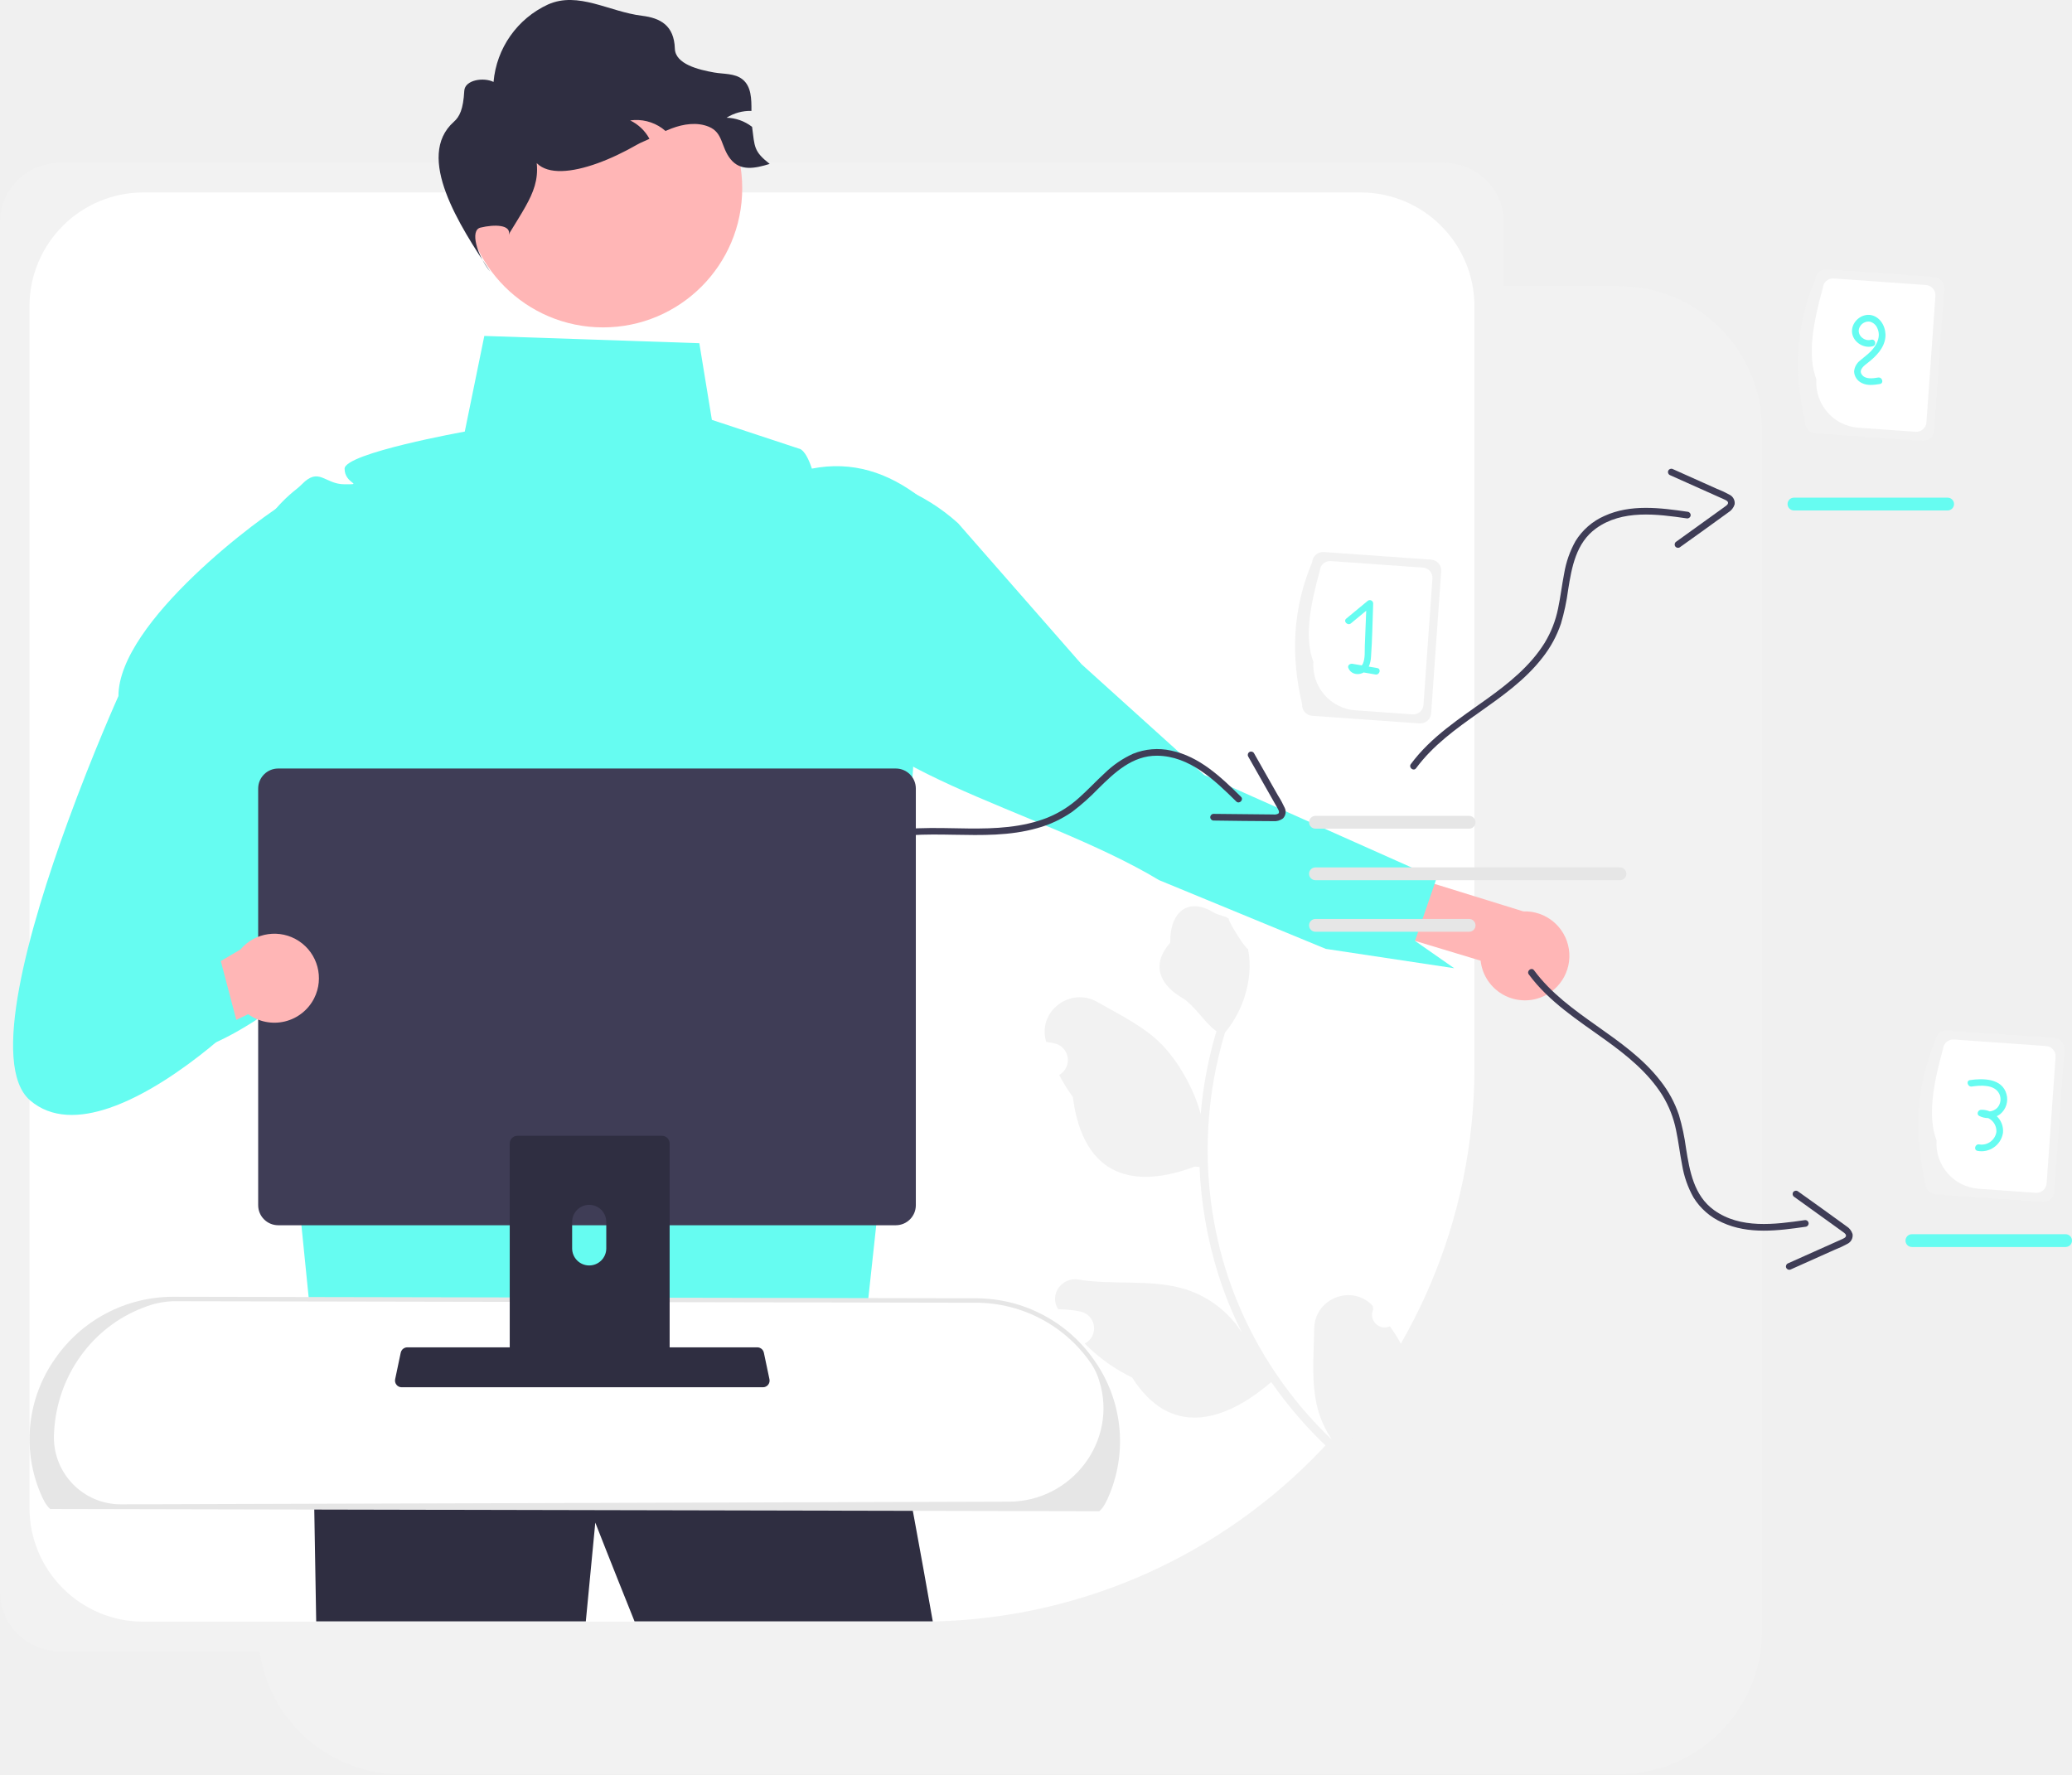
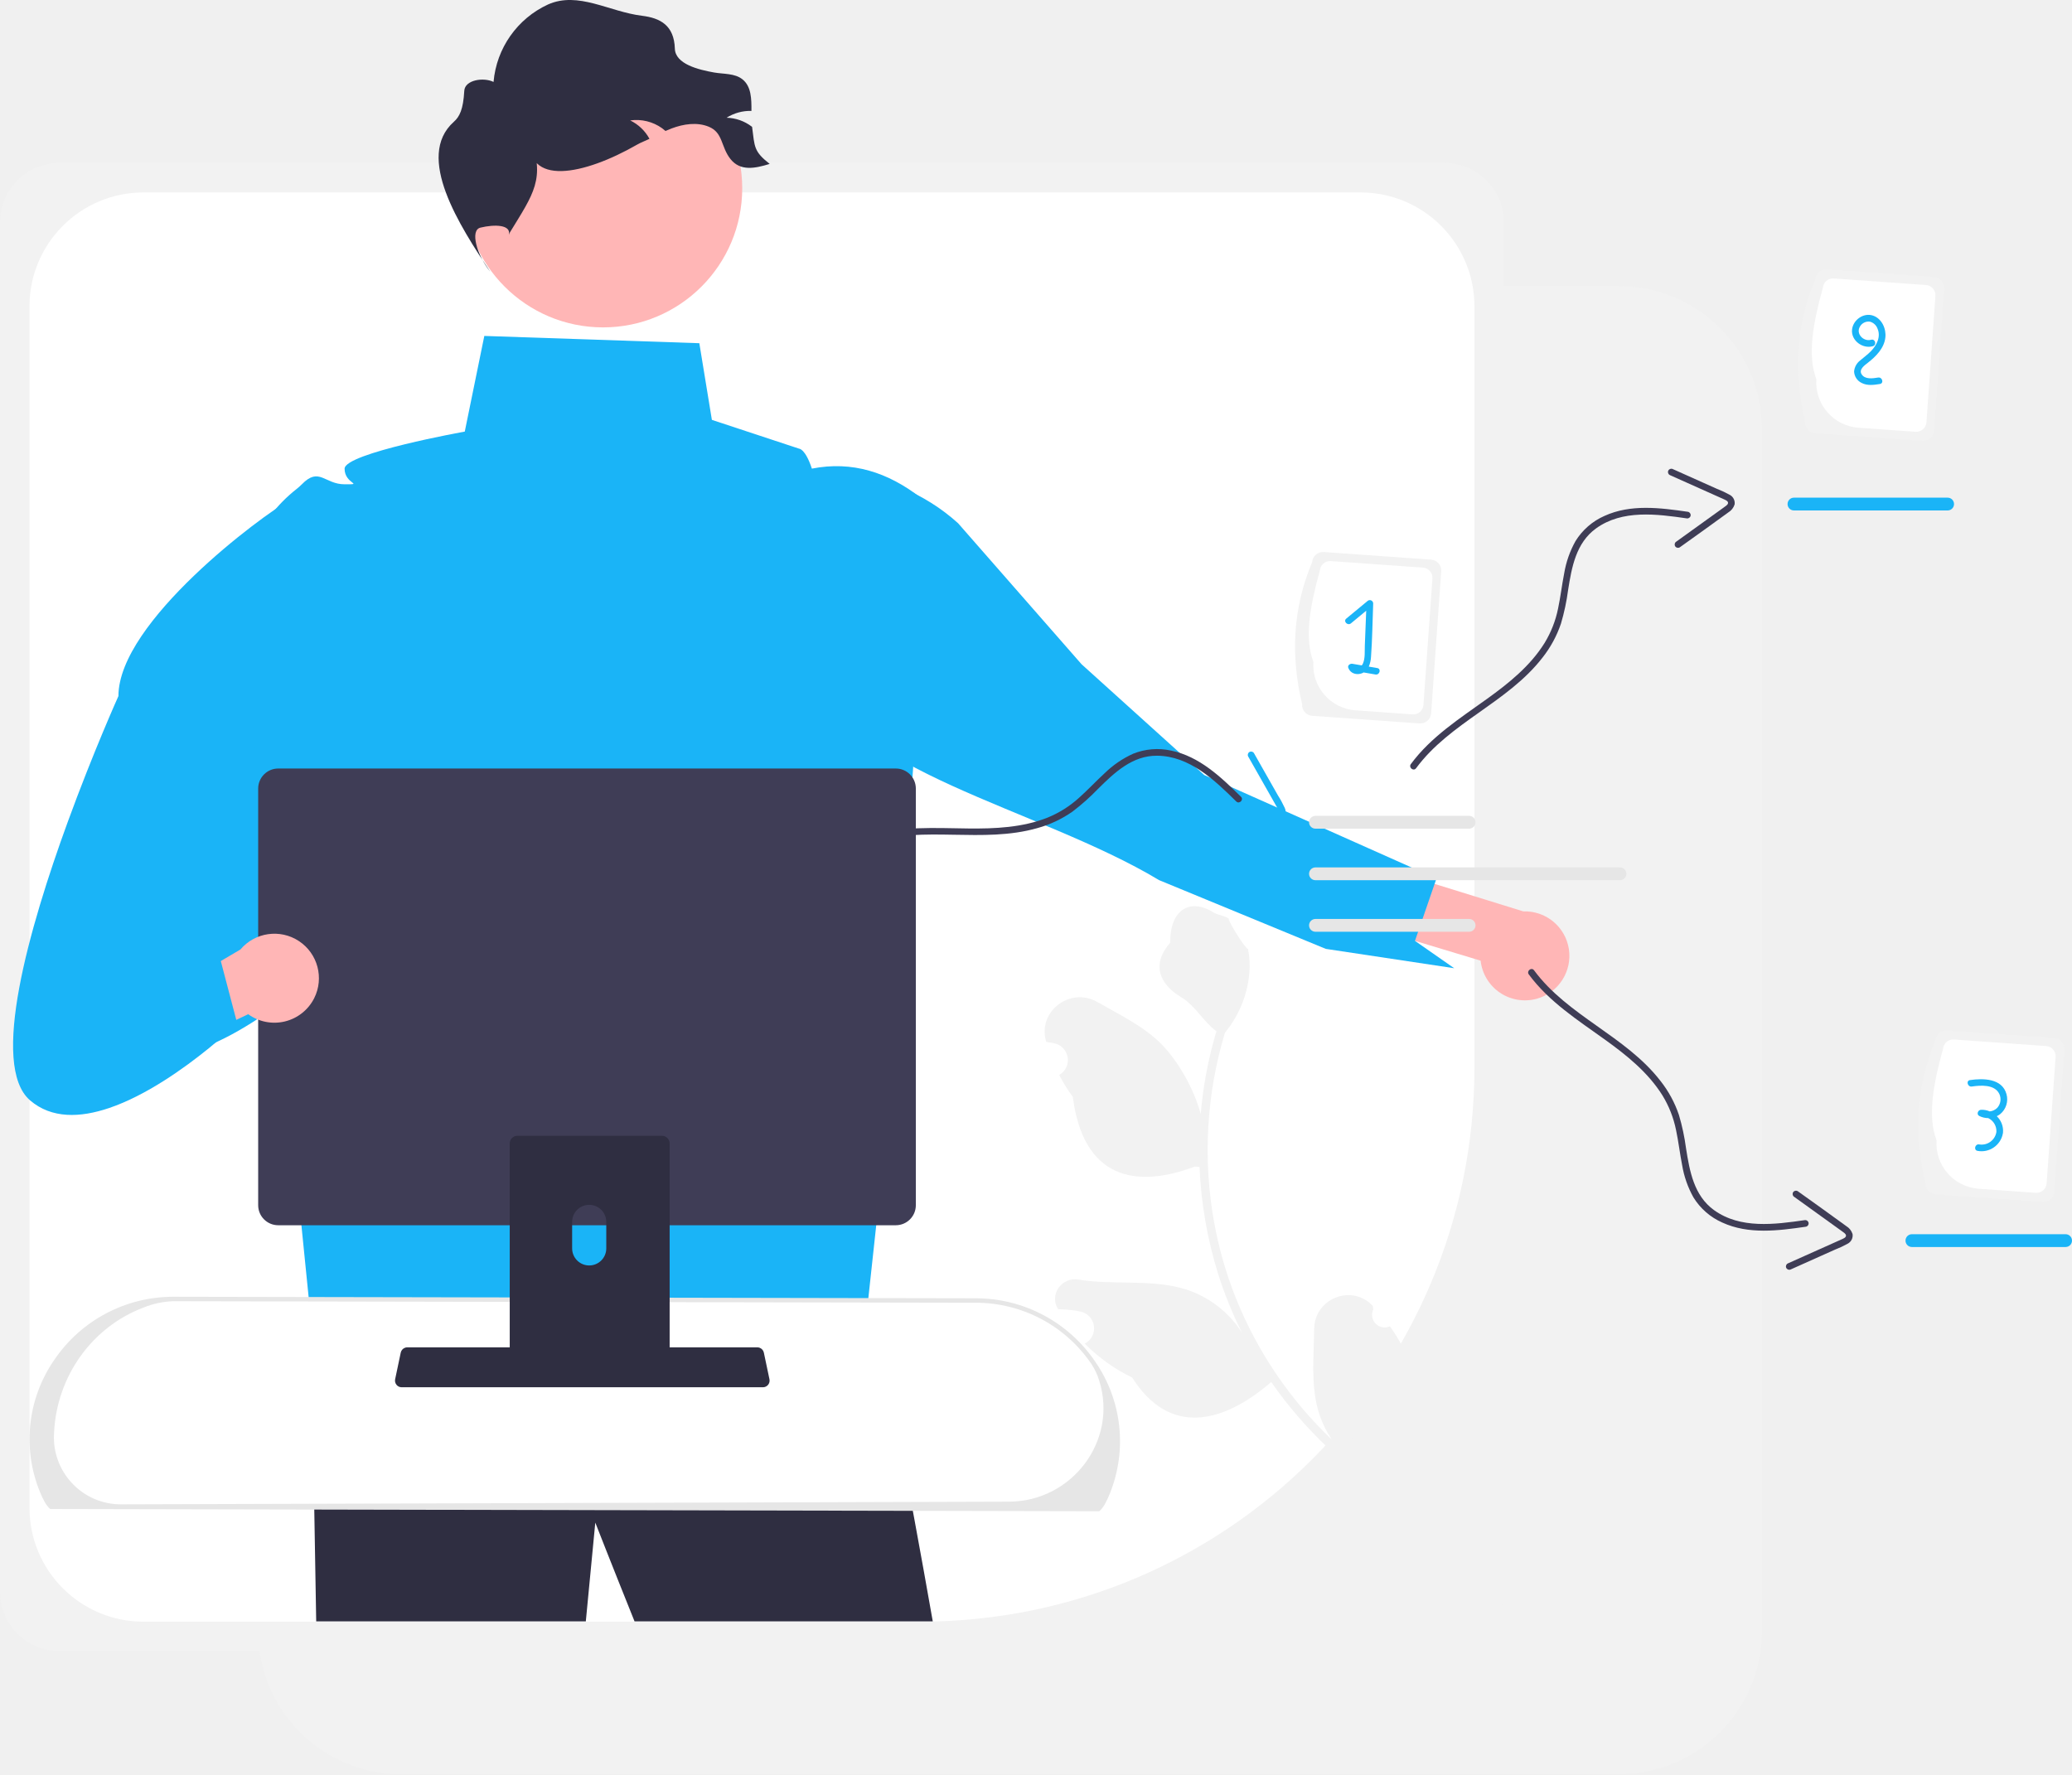
- <svg xmlns="http://www.w3.org/2000/svg" data-name="Layer 1" width="930.986" height="797.335" viewBox="0 0 930.986 797.335">
-   <path d="M861.776,179.892h-63.256v539.294A64.432,64.432,0,0,1,734.088,783.619H250.469v.617a64.432,64.432,0,0,0,64.432,64.432h546.875a64.432,64.432,0,0,0,64.432-64.432V244.325A64.432,64.432,0,0,0,861.776,179.892Z" transform="translate(-134.5071 -51.33254)" fill="#f2f2f2" />
-   <rect y="73.237" width="675.74" height="668.775" rx="26.744" fill="#f2f2f2" />
-   <path d="M198.94,137.82A51.182,51.182,0,0,0,147.758,189.002V728.913a51.182,51.182,0,0,0,51.182,51.182H547.969c137.534,0,249.027-111.493,249.027-249.027V189.002a51.182,51.182,0,0,0-51.182-51.182Z" transform="translate(-134.5071 -51.33254)" fill="#fff" />
-   <path d="M825.034,500.156a20.028,20.028,0,0,1-25.256-17.105L704.214,454.191l1.484-28.396L818.951,460.903a20,20,0,0,1,6.083,39.253Z" transform="translate(-134.5071 -51.33254)" fill="#ffb6b6" />
-   <path d="M503.287,353.679c-9.676-8.075,4.493-48.099.672-59.7q-.343-1.053-.652-2.113a6.776,6.776,0,0,1,.274-4.532l35.918-16.895a87.253,87.253,0,0,1,25.485,16.022l55.487,63.374,55.124,49.786,24.188,10.783,80.151,35.749-.831,2.396-.007.007-8.81,25.587-0.0.014,17.624,12.286-57.699-8.692-38.16-15.741L655.307,446.857C601.055,414.207,511.795,397.284,503.287,353.679Z" transform="translate(-134.5071 -51.33254)" fill="#66fcf1" />
-   <path d="M759.017,647.369a5.675,5.675,0,0,1-7.476-7.6c-.079-.581-.135-.998-.214-1.58q-.14-.144-.281-.287c-9.484-9.62-25.887-2.953-26.054,10.554-.148,11.989-1.456,24.462,1.562,35.866A45.082,45.082,0,0,0,733.056,698.42a180.744,180.744,0,0,1-43.188-63.565,174.451,174.451,0,0,1-6.235-18.468q-2.124-7.709-3.561-15.572a182.839,182.839,0,0,1,4.829-85.419,48.659,48.659,0,0,0,10.974-27.017,37.117,37.117,0,0,0-.64-10.671c-.866.486-8.982-12.426-8.634-13.557-2.049-1.423-4.716-1.47-6.864-2.8-10.684-6.611-19.564-1.15-19.432,13.599-8.485,9.63-5.02,18.574,4.938,24.521,6.335,3.783,9.859,10.925,15.84,15.297-.183.63-.386,1.251-.569,1.881a184.019,184.019,0,0,0-6.509,35.39c-3.017-11.63-10.45-24.12-17.457-31.283-7.981-8.163-18.89-13.359-28.98-19.137-12.119-6.941-26.838,4.107-23.091,17.56q.054.195.11.39,1.83.244,3.638.616a7.697,7.697,0,0,1,2.33,14.157l-.137.081a76.587,76.587,0,0,0,6.134,9.878c4.725,36.672,28.125,41.34,54.83,31.269.705.065,1.395.137,2.094.188a187.83,187.83,0,0,0,8.315,47.927,178.15,178.15,0,0,0,10.82,26.652l-.171-.297a47.075,47.075,0,0,0-25.029-19.253c-15.258-4.829-32.868-1.802-48.29-4.419-7.424-1.26-13.173,6.517-9.363,13.011q.091.156.183.311a51.712,51.712,0,0,1,6.421.437q1.83.244,3.638.616A7.697,7.697,0,0,1,622.331,654.901l-.137.081c-.099.057-.183.108-.282.165a76.654,76.654,0,0,0,21.301,15.249c16.998,26.854,41.176,20.359,62.473,2.019l.015-.006A187.772,187.772,0,0,0,731.109,701.897l41.827-16.763c-.036-.525-.094-1.059-.145-1.578a51.201,51.201,0,0,1-11.85,3.949c1.577-5.052,3.142-10.133,4.72-15.185a2.804,2.804,0,0,0,.105-.303c.793-2.58,1.607-5.151,2.4-7.73l-0-.003a74.995,74.995,0,0,0-9.146-16.916Z" transform="translate(-134.5071 -51.33254)" fill="#f2f2f2" />
-   <path d="M529.118,684.179l-.48-.6C527.258,674.699,529.118,684.179,529.118,684.179Z" transform="translate(-134.5071 -51.33254)" fill="#2f2e41" />
-   <path d="M553.618,779.969H419.62c-10.411-25.88-17.637-44.39-17.637-44.39s-1.755,18.13-4.259,44.39H276.581c-1.134-71.36-2.721-144.63-3.244-167.9l232.525,5.18,23.128,29.33c.079.49.158,1.03.256,1.64C530.184,654.179,542.773,718.149,553.618,779.969Z" transform="translate(-134.5071 -51.33254)" fill="#2f2e41" />
-   <path d="M551.587,278.075l-.022-.042a6.776,6.776,0,0,0-3.367-3.045c-14.712-11.415-30.821-16.619-48.899-13.06-2.96-8.96-5.72-8.96-5.72-8.96l-39.21-12.95-5.64-34.45-96.61-3.27-8.78,42.99s-54,9.68-54,16.68,9,7,0,7-11.41-8-19.2,0a25.425,25.425,0,0,1-2.11,1.9c-.09.08-.19.15-.28.23a66.713,66.713,0,0,0-25.15,58.95l16.61,165.23,17.73,176.31,242.64,10.1,16.25-150.03,16.529-249.623A6.834,6.834,0,0,0,551.587,278.075Z" transform="translate(-134.5071 -51.33254)" fill="#66fcf1" />
-   <path d="M153.275,721.164c1.385,3.485,2.783,6.039,4.194,7.302l470.58,1c1.41-1.263,2.808-3.816,4.194-7.302,16.459-41.407-14.59-86.307-59.148-86.392L212.448,635.088C167.95,635.003,136.839,679.814,153.275,721.164Z" transform="translate(-134.5071 -51.33254)" fill="#fff" />
-   <path d="M628.431,730.466l-.383-.001-470.961-1.001-.284-.254c-1.467-1.313-2.924-3.824-4.456-7.677h0a62.609,62.609,0,0,1,6.596-59.154,64.504,64.504,0,0,1,53.383-28.291h.124l360.648.685a64.75,64.75,0,0,1,53.523,28.494,62.848,62.848,0,0,1,6.552,59.267c-1.532,3.853-2.99,6.363-4.456,7.677Zm-439.521-3.094,399.013-1.209c28.165-.085,48.883-27.273,40.537-54.173a28.739,28.739,0,0,0-3.496-7.601A62.753,62.753,0,0,0,573.093,636.773l-360.648-.685h-.12a38.664,38.664,0,0,0-13.337,2.851c-23.296,8.815-38.873,30.974-40.169,55.847q-.025.475-.049.951a30.086,30.086,0,0,0,28.497,31.595q.821.042,1.642.04Z" transform="translate(-134.5071 -51.33254)" fill="#e6e6e6" />
-   <path d="M719.568,367.792c-5.154-21.646-4.294-42.966,4.531-63.854a4.892,4.892,0,0,1,5.221-4.529l48.224,3.422a4.892,4.892,0,0,1,4.529,5.221l-4.531,63.854a4.892,4.892,0,0,1-5.221,4.529l-48.224-3.422A4.892,4.892,0,0,1,719.568,367.792Z" transform="translate(-134.5071 -51.33254)" fill="#f2f2f2" />
-   <path d="M724.636,348.768c-4.125-10.667-1.487-25.337,2.913-41.051a4.582,4.582,0,0,1,4.889-4.241l41.444,2.941a4.582,4.582,0,0,1,4.242,4.889L774.092,368.127a4.582,4.582,0,0,1-4.889,4.241l-25.674-1.822A20.41,20.41,0,0,1,724.636,348.768Z" transform="translate(-134.5071 -51.33254)" fill="#fff" />
-   <path d="M753.329,351.552q-1.899-.326-3.798-.653a12.753,12.753,0,0,0,.994-4.338c.599-7.992.66-16.06.979-24.068a1.519,1.519,0,0,0-2.561-1.061q-4.769,3.95-9.538,7.9c-1.488,1.233.644,3.345,2.121,2.121q3.423-2.835,6.846-5.67-.314,7.871-.628,15.741c-.1,2.518.206,5.576-.825,7.944a3.827,3.827,0,0,1-.547.887q-2.102-.361-4.205-.722c-1.008-.173-2.289.668-1.845,1.845.965,2.559,3.809,3.368,6.247,2.381a5.076,5.076,0,0,0,.622-.333l5.339.917C754.42,354.769,755.231,351.879,753.329,351.552Z" transform="translate(-134.5071 -51.33254)" fill="#66fcf1" />
-   <path d="M999.568,582.792c-5.154-21.646-4.294-42.966,4.531-63.854a4.892,4.892,0,0,1,5.221-4.529l48.224,3.422a4.892,4.892,0,0,1,4.529,5.221l-4.531,63.854a4.892,4.892,0,0,1-5.221,4.529l-48.224-3.422A4.892,4.892,0,0,1,999.568,582.792Z" transform="translate(-134.5071 -51.33254)" fill="#f2f2f2" />
-   <path d="M1004.636,563.768c-4.125-10.667-1.487-25.337,2.913-41.051a4.582,4.582,0,0,1,4.889-4.241l41.444,2.941a4.582,4.582,0,0,1,4.242,4.889L1054.092,583.127a4.582,4.582,0,0,1-4.889,4.241l-25.674-1.822A20.41,20.41,0,0,1,1004.636,563.768Z" transform="translate(-134.5071 -51.33254)" fill="#fff" />
-   <path d="M1031.691,552.935a8.447,8.447,0,0,0,1.555-.943,8.607,8.607,0,0,0,2.815-8.952c-1.945-7.144-10.49-7.188-16.39-6.328-1.903.277-1.094,3.168.798,2.893,3.976-.579,10.218-1.048,12.354,3.295a5.706,5.706,0,0,1-.913,6.285,5.554,5.554,0,0,1-3.376,1.605,8.923,8.923,0,0,0-3.928-.733c-1.39.066-2.165,2.087-.757,2.795a9.012,9.012,0,0,0,4.01.945,6.5,6.5,0,0,1,3.667,6.198,6.723,6.723,0,0,1-7.655,5.639l-.037-.006c-1.885-.379-2.692,2.512-.798,2.893a9.75,9.75,0,0,0,11.387-7.776q.039-.206.069-.414A9.111,9.111,0,0,0,1031.691,552.935Z" transform="translate(-134.5071 -51.33254)" fill="#66fcf1" />
-   <path d="M945.568,240.792c-5.154-21.646-4.294-42.966,4.531-63.854a4.892,4.892,0,0,1,5.221-4.529l48.224,3.422a4.892,4.892,0,0,1,4.529,5.221l-4.531,63.854a4.892,4.892,0,0,1-5.221,4.529L950.097,246.013A4.892,4.892,0,0,1,945.568,240.792Z" transform="translate(-134.5071 -51.33254)" fill="#f2f2f2" />
-   <path d="M950.636,221.768c-4.125-10.667-1.487-25.337,2.913-41.051A4.582,4.582,0,0,1,958.438,176.476l41.444,2.941a4.582,4.582,0,0,1,4.242,4.889l-4.032,56.821a4.582,4.582,0,0,1-4.889,4.241l-25.674-1.822A20.41,20.41,0,0,1,950.636,221.768Z" transform="translate(-134.5071 -51.33254)" fill="#fff" />
-   <path d="M976.122,193.174c-4.248-1.474-8.973,1.885-9.455,6.242-.546,4.937,4.764,8.835,9.362,7.493,1.85-.54,1.063-3.436-.797-2.893-3.37.984-6.965-2.655-5.028-5.909a4.431,4.431,0,0,1,4.527-2.215,5.018,5.018,0,0,1,3.344,3.035c1.653,3.726-.312,7.51-2.916,10.218-1.485,1.545-3.228,2.745-4.829,4.153a6.983,6.983,0,0,0-2.746,4.954,5.997,5.997,0,0,0,3.412,5.182c2.558,1.315,5.467.897,8.188.459,1.901-.306,1.094-3.197-.798-2.893-2.38.383-5.943.963-7.451-1.518-1.291-2.125,1.369-3.991,2.819-5.121,3.643-2.841,7.328-6.51,7.875-11.34C982.077,199.064,980.066,194.543,976.122,193.174Z" transform="translate(-134.5071 -51.33254)" fill="#66fcf1" />
-   <path d="M244.303,485.463l23.76,10.7c-11.17,9.06-28.18,21.25-44.84,26.89l-26.47-18.05c-9.86-38.02-3.82-77.2,8.03-110.33a249.437,249.437,0,0,1,25.94-52.36,66.724,66.724,0,0,1,25.15-58.95c.1-.08.19-.15.28-.23a87.297,87.297,0,0,1,29.92,60.63l.53,8.76,1.06,17.26,2.69,44.08-31.9,49.6Z" transform="translate(-134.5071 -51.33254)" fill="#66fcf1" />
-   <path d="M312.659,673.646a2.948,2.948,0,0,0,2.32,1.11h162.34a2.987,2.987,0,0,0,2.92-3.6l-2.52-11.97a2.993,2.993,0,0,0-1.86-2.17,2.894,2.894,0,0,0-1.06-.2h-157.31a2.894,2.894,0,0,0-1.06.2,2.992,2.992,0,0,0-1.86,2.17l-2.52,11.97A2.985,2.985,0,0,0,312.659,673.646Z" transform="translate(-134.5071 -51.33254)" fill="#2f2e41" />
-   <path d="M250.509,405.686v187.26a9.007,9.007,0,0,0,9,9h277.5a9.007,9.007,0,0,0,9-9v-187.26a9.011,9.011,0,0,0-9-8.99h-277.5A9.012,9.012,0,0,0,250.509,405.686Z" transform="translate(-134.5071 -51.33254)" fill="#3f3d56" />
-   <path d="M363.539,565.206v102.56h71.85v-102.56a3.448,3.448,0,0,0-2.43-3.3,3.176,3.176,0,0,0-1.03-.16h-64.92a3.463,3.463,0,0,0-3.47,3.456v.003Zm28.04,35.24a7.67,7.67,0,0,1,15.34,0v11.9a7.67,7.67,0,0,1-15.34,0Z" transform="translate(-134.5071 -51.33254)" fill="#2f2e41" />
-   <circle cx="270.966" cy="84.6" r="62.527" fill="#ffb6b6" />
-   <path d="M480.338,124.994c-6.741,2.093-13.24,3.327-17.624-2.203s-3.238-11.852-9.759-14.518c-5.265-2.159-11.345-1.234-16.654.771-.947.352-1.873.749-2.776,1.145-.507-.441-1.013-.859-1.564-1.256a19.867,19.867,0,0,0-14.297-3.481,19.494,19.494,0,0,1,8.658,8.261c-1.806.903-3.747,1.578-5.485,2.577-23.879,13.729-50.434,19.258-48.267-3.657,7.226,19.034,1.608,25.819-8.988,43.2l-.419,1.013c1.057-4.56-6.377-4.776-12.799-3.216-4.743,1.152-1.674,12.21,4.406,19.827-13.592-20.466-33.95-51.712-16.346-67.389,2.596-2.312,4.226-5.574,4.692-13.923.277-4.95,8.702-6.19,13.152-3.987a42.354,42.354,0,0,1,24.453-34.807c13.614-6.058,27.46,3.261,42.253,5.067,8.208,1.002,14.432,4.308,14.76,14.782.218,6.975,10.729,9.473,17.602,10.706,4.362.771,9.274.308,12.755,3.062,4.031,3.194,4.075,8.812,4.053,14.209a19.845,19.845,0,0,0-11.169,3.062,19.418,19.418,0,0,1,11.279,3.965,1.209,1.209,0,0,1,.176.132C473.619,117.416,473.134,119.333,480.338,124.994Z" transform="translate(-134.5071 -51.33254)" fill="#2f2e41" />
-   <path d="M525.433,429.873c24.432-7.592,50.588.618,75.154-6.39a50.944,50.944,0,0,0,15.789-7.415,98.114,98.114,0,0,0,11.492-10.227c7.39-7.309,15.415-14.984,26.518-14.899,14.62.111,25.846,10.972,35.592,20.562,1.377,1.355,3.5-.764,2.121-2.121-8.955-8.812-18.63-18.108-31.376-20.739a28.955,28.955,0,0,0-17.116,1.422,44.685,44.685,0,0,0-12.719,8.697c-3.925,3.6-7.546,7.519-11.524,11.062a47.972,47.972,0,0,1-14.136,8.922c-11.262,4.484-23.615,5.025-35.593,4.895-15.036-.164-30.431-1.188-44.998,3.339-1.838.571-1.053,3.468.798,2.893Z" transform="translate(-134.5071 -51.33254)" fill="#3f3d56" />
-   <path d="M695.335,391.285,702.845,404.525l3.634,6.406c.646,1.138,1.309,2.269,1.938,3.417.386.705,1.23,1.977.424,2.645a3.913,3.913,0,0,1-2.283.356c-1.324.003-2.649-.027-3.972-.04l-7.448-.075-15.393-.156a1.501,1.501,0,0,0,0,3c8.936.091,17.878.279,26.814.272a6.412,6.412,0,0,0,4.385-1.2,4.172,4.172,0,0,0,.795-4.809,45.679,45.679,0,0,0-3.033-5.564l-3.271-5.766-7.511-13.24a1.501,1.501,0,0,0-2.59,1.514Z" transform="translate(-134.5071 -51.33254)" fill="#3f3d56" />
-   <path d="M794.604,423.727h-69.031a2.876,2.876,0,1,1-.017-5.753q.009,0,.017,0h69.031a2.876,2.876,0,1,1,.017,5.753Q794.613,423.727,794.604,423.727Z" transform="translate(-134.5071 -51.33254)" fill="#e6e6e6" />
-   <path d="M794.604,470.055h-69.031a2.876,2.876,0,1,1-.017-5.753q.009,0,.017,0h69.031a2.876,2.876,0,1,1,.017,5.753Q794.613,470.055,794.604,470.055Z" transform="translate(-134.5071 -51.33254)" fill="#e6e6e6" />
-   <path d="M862.369,446.891h-136.796a2.876,2.876,0,1,1-.017-5.753q.009,0,.017,0h136.796a2.876,2.876,0,1,1,.017,5.753Q862.378,446.891,862.369,446.891Z" transform="translate(-134.5071 -51.33254)" fill="#e6e6e6" />
-   <path d="M770.782,396.562c15.187-20.589,41.124-29.467,56.766-49.665a50.945,50.945,0,0,0,8.328-15.327,98.125,98.125,0,0,0,3.201-15.047c1.625-10.266,3.544-21.203,12.54-27.712,11.846-8.57,27.323-6.47,40.855-4.516a1.501,1.501,0,0,0,.453-2.966c-12.434-1.795-25.736-3.555-37.564,1.876A28.954,28.954,0,0,0,842.412,294.491a44.684,44.684,0,0,0-5.096,14.541c-1.03,5.225-1.625,10.528-2.732,15.739a47.973,47.973,0,0,1-6.104,15.562c-6.417,10.284-16.05,18.037-25.778,25.027-12.212,8.775-25.221,17.069-34.277,29.344-1.142,1.549,1.206,3.418,2.356,1.858Z" transform="translate(-134.5071 -51.33254)" fill="#3f3d56" />
-   <path d="M884.812,264.833l13.894,6.218,6.723,3.009c1.195.535,2.399,1.052,3.585,1.605.729.339,2.162.864,1.909,1.88-.173.692-1.099,1.249-1.628,1.639-1.065.786-2.15,1.547-3.224,2.321l-6.046,4.351-12.495,8.992a1.501,1.501,0,0,0,1.777,2.417c7.253-5.22,14.569-10.365,21.765-15.664a6.412,6.412,0,0,0,2.823-3.564A4.172,4.172,0,0,0,911.686,273.691a45.683,45.683,0,0,0-5.74-2.686l-6.05-2.708-13.894-6.218a1.501,1.501,0,0,0-1.19,2.754Z" transform="translate(-134.5071 -51.33254)" fill="#3f3d56" />
-   <path d="M1009.604,280.727h-69.031a2.876,2.876,0,1,1-.017-5.753q.009,0,.017,0h69.031a2.876,2.876,0,1,1,.017,5.753Q1009.613,280.727,1009.604,280.727Z" transform="translate(-134.5071 -51.33254)" fill="#66fcf1" />
-   <path d="M823.782,487.375c15.187,20.589,41.124,29.467,56.766,49.665a50.944,50.944,0,0,1,8.328,15.327,98.125,98.125,0,0,1,3.201,15.047c1.625,10.266,3.544,21.203,12.54,27.712,11.846,8.57,27.323,6.47,40.855,4.516a1.501,1.501,0,0,1,.453,2.966c-12.434,1.795-25.736,3.555-37.564-1.876a28.954,28.954,0,0,1-12.948-11.284,44.684,44.684,0,0,1-5.096-14.541c-1.03-5.225-1.625-10.528-2.732-15.739a47.973,47.973,0,0,0-6.104-15.562c-6.417-10.284-16.05-18.037-25.778-25.027-12.212-8.775-25.221-17.069-34.277-29.344-1.142-1.549,1.206-3.418,2.356-1.858Z" transform="translate(-134.5071 -51.33254)" fill="#3f3d56" />
-   <path d="M937.812,619.104l13.894-6.218,6.723-3.009c1.195-.535,2.399-1.052,3.585-1.605.729-.339,2.162-.864,1.909-1.88-.173-.692-1.099-1.249-1.628-1.639-1.065-.786-2.15-1.547-3.224-2.321l-6.046-4.351L940.53,589.089a1.501,1.501,0,0,1,1.777-2.417c7.253,5.22,14.569,10.365,21.765,15.664a6.412,6.412,0,0,1,2.823,3.564,4.172,4.172,0,0,1-2.208,4.346,45.683,45.683,0,0,1-5.74,2.686l-6.05,2.708-13.894,6.218a1.501,1.501,0,0,1-1.19-2.754Z" transform="translate(-134.5071 -51.33254)" fill="#3f3d56" />
-   <path d="M1062.604,611.727h-69.031a2.876,2.876,0,0,1-.026-5.753c.009-0.0.017-0.0.026,0h69.031a2.876,2.876,0,0,1,.026,5.753C1062.621,611.727,1062.612,611.727,1062.604,611.727Z" transform="translate(-134.5071 -51.33254)" fill="#66fcf1" />
-   <path d="M275.674,499.923a20.028,20.028,0,0,1-29.645,7.185l-71.895,34.214-4.818-20.151L242.534,478.024a20,20,0,0,1,33.14,21.899Z" transform="translate(-134.5071 -51.33254)" fill="#ffb6b6" />
-   <path d="M247.97,396l-50.59,103.37,21.38-9.69,14.88-6.75,7.46,28.34s-4.94,4.8-12.73,11.11c-11.17,9.06-28.18,21.25-44.84,26.89-13.04,4.42-25.85,4.83-35.47-3.41-18.26-15.64-.41-77.75,16.84-125.04,11.55-31.67,22.82-56.68,22.82-56.68,0-33.4,64.819-81.427,76.849-87.997h0c6.87-3.74,8.77,1.707,8.77,1.707l-37.698,55.19,11.27,45.7,3.19,12.91Z" transform="translate(-134.5071 -51.33254)" fill="#66fcf1" />
+ <svg xmlns="http://www.w3.org/2000/svg" data-name="Layer 1" width="930.986" height="797.335" viewBox="0 0 930.986 797.335" version="1.1" id="svg80">
+   <defs id="defs84" />
+   <path d="M861.776,179.892h-63.256v539.294A64.432,64.432,0,0,1,734.088,783.619H250.469v.617a64.432,64.432,0,0,0,64.432,64.432h546.875a64.432,64.432,0,0,0,64.432-64.432V244.325A64.432,64.432,0,0,0,861.776,179.892Z" transform="translate(-134.5071 -51.33254)" fill="#f2f2f2" id="path2" />
+   <rect y="73.237" width="675.74" height="668.775" rx="26.744" fill="#f2f2f2" id="rect4" />
+   <path d="M198.94,137.82A51.182,51.182,0,0,0,147.758,189.002V728.913a51.182,51.182,0,0,0,51.182,51.182H547.969c137.534,0,249.027-111.493,249.027-249.027V189.002a51.182,51.182,0,0,0-51.182-51.182Z" transform="translate(-134.5071 -51.33254)" fill="#fff" id="path6" />
+   <path d="M825.034,500.156a20.028,20.028,0,0,1-25.256-17.105L704.214,454.191l1.484-28.396L818.951,460.903a20,20,0,0,1,6.083,39.253Z" transform="translate(-134.5071 -51.33254)" fill="#ffb6b6" id="path8" />
+   <path d="M503.287,353.679c-9.676-8.075,4.493-48.099.672-59.7q-.343-1.053-.652-2.113a6.776,6.776,0,0,1,.274-4.532l35.918-16.895a87.253,87.253,0,0,1,25.485,16.022l55.487,63.374,55.124,49.786,24.188,10.783,80.151,35.749-.831,2.396-.007.007-8.81,25.587-0.0.014,17.624,12.286-57.699-8.692-38.16-15.741L655.307,446.857C601.055,414.207,511.795,397.284,503.287,353.679Z" transform="translate(-134.5071 -51.33254)" fill="#66fcf1" id="path10" style="fill:#1ab4f7;fill-opacity:1" />
+   <path d="M759.017,647.369a5.675,5.675,0,0,1-7.476-7.6c-.079-.581-.135-.998-.214-1.58q-.14-.144-.281-.287c-9.484-9.62-25.887-2.953-26.054,10.554-.148,11.989-1.456,24.462,1.562,35.866A45.082,45.082,0,0,0,733.056,698.42a180.744,180.744,0,0,1-43.188-63.565,174.451,174.451,0,0,1-6.235-18.468q-2.124-7.709-3.561-15.572a182.839,182.839,0,0,1,4.829-85.419,48.659,48.659,0,0,0,10.974-27.017,37.117,37.117,0,0,0-.64-10.671c-.866.486-8.982-12.426-8.634-13.557-2.049-1.423-4.716-1.47-6.864-2.8-10.684-6.611-19.564-1.15-19.432,13.599-8.485,9.63-5.02,18.574,4.938,24.521,6.335,3.783,9.859,10.925,15.84,15.297-.183.63-.386,1.251-.569,1.881a184.019,184.019,0,0,0-6.509,35.39c-3.017-11.63-10.45-24.12-17.457-31.283-7.981-8.163-18.89-13.359-28.98-19.137-12.119-6.941-26.838,4.107-23.091,17.56q.054.195.11.39,1.83.244,3.638.616a7.697,7.697,0,0,1,2.33,14.157l-.137.081a76.587,76.587,0,0,0,6.134,9.878c4.725,36.672,28.125,41.34,54.83,31.269.705.065,1.395.137,2.094.188a187.83,187.83,0,0,0,8.315,47.927,178.15,178.15,0,0,0,10.82,26.652l-.171-.297a47.075,47.075,0,0,0-25.029-19.253c-15.258-4.829-32.868-1.802-48.29-4.419-7.424-1.26-13.173,6.517-9.363,13.011q.091.156.183.311a51.712,51.712,0,0,1,6.421.437q1.83.244,3.638.616A7.697,7.697,0,0,1,622.331,654.901l-.137.081c-.099.057-.183.108-.282.165a76.654,76.654,0,0,0,21.301,15.249c16.998,26.854,41.176,20.359,62.473,2.019l.015-.006A187.772,187.772,0,0,0,731.109,701.897l41.827-16.763c-.036-.525-.094-1.059-.145-1.578a51.201,51.201,0,0,1-11.85,3.949c1.577-5.052,3.142-10.133,4.72-15.185a2.804,2.804,0,0,0,.105-.303c.793-2.58,1.607-5.151,2.4-7.73l-0-.003a74.995,74.995,0,0,0-9.146-16.916Z" transform="translate(-134.5071 -51.33254)" fill="#f2f2f2" id="path12" />
+   <path d="M529.118,684.179l-.48-.6C527.258,674.699,529.118,684.179,529.118,684.179Z" transform="translate(-134.5071 -51.33254)" fill="#2f2e41" id="path14" />
+   <path d="M553.618,779.969H419.62c-10.411-25.88-17.637-44.39-17.637-44.39s-1.755,18.13-4.259,44.39H276.581c-1.134-71.36-2.721-144.63-3.244-167.9l232.525,5.18,23.128,29.33c.079.49.158,1.03.256,1.64C530.184,654.179,542.773,718.149,553.618,779.969Z" transform="translate(-134.5071 -51.33254)" fill="#2f2e41" id="path16" />
+   <path d="M551.587,278.075l-.022-.042a6.776,6.776,0,0,0-3.367-3.045c-14.712-11.415-30.821-16.619-48.899-13.06-2.96-8.96-5.72-8.96-5.72-8.96l-39.21-12.95-5.64-34.45-96.61-3.27-8.78,42.99s-54,9.68-54,16.68,9,7,0,7-11.41-8-19.2,0a25.425,25.425,0,0,1-2.11,1.9c-.09.08-.19.15-.28.23a66.713,66.713,0,0,0-25.15,58.95l16.61,165.23,17.73,176.31,242.64,10.1,16.25-150.03,16.529-249.623A6.834,6.834,0,0,0,551.587,278.075Z" transform="translate(-134.5071 -51.33254)" fill="#66fcf1" id="path18" style="fill:#1ab4f7;fill-opacity:1" />
+   <path d="M153.275,721.164c1.385,3.485,2.783,6.039,4.194,7.302l470.58,1c1.41-1.263,2.808-3.816,4.194-7.302,16.459-41.407-14.59-86.307-59.148-86.392L212.448,635.088C167.95,635.003,136.839,679.814,153.275,721.164Z" transform="translate(-134.5071 -51.33254)" fill="#fff" id="path20" />
+   <path d="M628.431,730.466l-.383-.001-470.961-1.001-.284-.254c-1.467-1.313-2.924-3.824-4.456-7.677h0a62.609,62.609,0,0,1,6.596-59.154,64.504,64.504,0,0,1,53.383-28.291h.124l360.648.685a64.75,64.75,0,0,1,53.523,28.494,62.848,62.848,0,0,1,6.552,59.267c-1.532,3.853-2.99,6.363-4.456,7.677Zm-439.521-3.094,399.013-1.209c28.165-.085,48.883-27.273,40.537-54.173a28.739,28.739,0,0,0-3.496-7.601A62.753,62.753,0,0,0,573.093,636.773l-360.648-.685h-.12a38.664,38.664,0,0,0-13.337,2.851c-23.296,8.815-38.873,30.974-40.169,55.847q-.025.475-.049.951a30.086,30.086,0,0,0,28.497,31.595q.821.042,1.642.04Z" transform="translate(-134.5071 -51.33254)" fill="#e6e6e6" id="path22" />
+   <path d="M719.568,367.792c-5.154-21.646-4.294-42.966,4.531-63.854a4.892,4.892,0,0,1,5.221-4.529l48.224,3.422a4.892,4.892,0,0,1,4.529,5.221l-4.531,63.854a4.892,4.892,0,0,1-5.221,4.529l-48.224-3.422A4.892,4.892,0,0,1,719.568,367.792Z" transform="translate(-134.5071 -51.33254)" fill="#f2f2f2" id="path24" />
+   <path d="M724.636,348.768c-4.125-10.667-1.487-25.337,2.913-41.051a4.582,4.582,0,0,1,4.889-4.241l41.444,2.941a4.582,4.582,0,0,1,4.242,4.889L774.092,368.127a4.582,4.582,0,0,1-4.889,4.241l-25.674-1.822A20.41,20.41,0,0,1,724.636,348.768Z" transform="translate(-134.5071 -51.33254)" fill="#fff" id="path26" />
+   <path d="M753.329,351.552q-1.899-.326-3.798-.653a12.753,12.753,0,0,0,.994-4.338c.599-7.992.66-16.06.979-24.068a1.519,1.519,0,0,0-2.561-1.061q-4.769,3.95-9.538,7.9c-1.488,1.233.644,3.345,2.121,2.121q3.423-2.835,6.846-5.67-.314,7.871-.628,15.741c-.1,2.518.206,5.576-.825,7.944a3.827,3.827,0,0,1-.547.887q-2.102-.361-4.205-.722c-1.008-.173-2.289.668-1.845,1.845.965,2.559,3.809,3.368,6.247,2.381a5.076,5.076,0,0,0,.622-.333l5.339.917C754.42,354.769,755.231,351.879,753.329,351.552Z" transform="translate(-134.5071 -51.33254)" fill="#66fcf1" id="path28" style="fill:#1ab4f7;fill-opacity:1" />
+   <path d="M999.568,582.792c-5.154-21.646-4.294-42.966,4.531-63.854a4.892,4.892,0,0,1,5.221-4.529l48.224,3.422a4.892,4.892,0,0,1,4.529,5.221l-4.531,63.854a4.892,4.892,0,0,1-5.221,4.529l-48.224-3.422A4.892,4.892,0,0,1,999.568,582.792Z" transform="translate(-134.5071 -51.33254)" fill="#f2f2f2" id="path30" />
+   <path d="M1004.636,563.768c-4.125-10.667-1.487-25.337,2.913-41.051a4.582,4.582,0,0,1,4.889-4.241l41.444,2.941a4.582,4.582,0,0,1,4.242,4.889L1054.092,583.127a4.582,4.582,0,0,1-4.889,4.241l-25.674-1.822A20.41,20.41,0,0,1,1004.636,563.768Z" transform="translate(-134.5071 -51.33254)" fill="#fff" id="path32" />
+   <path d="M1031.691,552.935a8.447,8.447,0,0,0,1.555-.943,8.607,8.607,0,0,0,2.815-8.952c-1.945-7.144-10.49-7.188-16.39-6.328-1.903.277-1.094,3.168.798,2.893,3.976-.579,10.218-1.048,12.354,3.295a5.706,5.706,0,0,1-.913,6.285,5.554,5.554,0,0,1-3.376,1.605,8.923,8.923,0,0,0-3.928-.733c-1.39.066-2.165,2.087-.757,2.795a9.012,9.012,0,0,0,4.01.945,6.5,6.5,0,0,1,3.667,6.198,6.723,6.723,0,0,1-7.655,5.639l-.037-.006c-1.885-.379-2.692,2.512-.798,2.893a9.75,9.75,0,0,0,11.387-7.776q.039-.206.069-.414A9.111,9.111,0,0,0,1031.691,552.935Z" transform="translate(-134.5071 -51.33254)" fill="#66fcf1" id="path34" style="fill:#1ab4f7;fill-opacity:1" />
+   <path d="M945.568,240.792c-5.154-21.646-4.294-42.966,4.531-63.854a4.892,4.892,0,0,1,5.221-4.529l48.224,3.422a4.892,4.892,0,0,1,4.529,5.221l-4.531,63.854a4.892,4.892,0,0,1-5.221,4.529L950.097,246.013A4.892,4.892,0,0,1,945.568,240.792Z" transform="translate(-134.5071 -51.33254)" fill="#f2f2f2" id="path36" />
+   <path d="M950.636,221.768c-4.125-10.667-1.487-25.337,2.913-41.051A4.582,4.582,0,0,1,958.438,176.476l41.444,2.941a4.582,4.582,0,0,1,4.242,4.889l-4.032,56.821a4.582,4.582,0,0,1-4.889,4.241l-25.674-1.822A20.41,20.41,0,0,1,950.636,221.768Z" transform="translate(-134.5071 -51.33254)" fill="#fff" id="path38" />
+   <path d="M976.122,193.174c-4.248-1.474-8.973,1.885-9.455,6.242-.546,4.937,4.764,8.835,9.362,7.493,1.85-.54,1.063-3.436-.797-2.893-3.37.984-6.965-2.655-5.028-5.909a4.431,4.431,0,0,1,4.527-2.215,5.018,5.018,0,0,1,3.344,3.035c1.653,3.726-.312,7.51-2.916,10.218-1.485,1.545-3.228,2.745-4.829,4.153a6.983,6.983,0,0,0-2.746,4.954,5.997,5.997,0,0,0,3.412,5.182c2.558,1.315,5.467.897,8.188.459,1.901-.306,1.094-3.197-.798-2.893-2.38.383-5.943.963-7.451-1.518-1.291-2.125,1.369-3.991,2.819-5.121,3.643-2.841,7.328-6.51,7.875-11.34C982.077,199.064,980.066,194.543,976.122,193.174Z" transform="translate(-134.5071 -51.33254)" fill="#66fcf1" id="path40" style="fill:#1ab4f7;fill-opacity:1" />
+   <path d="M244.303,485.463l23.76,10.7c-11.17,9.06-28.18,21.25-44.84,26.89l-26.47-18.05c-9.86-38.02-3.82-77.2,8.03-110.33a249.437,249.437,0,0,1,25.94-52.36,66.724,66.724,0,0,1,25.15-58.95c.1-.08.19-.15.28-.23a87.297,87.297,0,0,1,29.92,60.63l.53,8.76,1.06,17.26,2.69,44.08-31.9,49.6Z" transform="translate(-134.5071 -51.33254)" fill="#66fcf1" id="path42" style="fill:#1ab4f7;fill-opacity:1" />
+   <path d="M312.659,673.646a2.948,2.948,0,0,0,2.32,1.11h162.34a2.987,2.987,0,0,0,2.92-3.6l-2.52-11.97a2.993,2.993,0,0,0-1.86-2.17,2.894,2.894,0,0,0-1.06-.2h-157.31a2.894,2.894,0,0,0-1.06.2,2.992,2.992,0,0,0-1.86,2.17l-2.52,11.97A2.985,2.985,0,0,0,312.659,673.646Z" transform="translate(-134.5071 -51.33254)" fill="#2f2e41" id="path44" />
+   <path d="M250.509,405.686v187.26a9.007,9.007,0,0,0,9,9h277.5a9.007,9.007,0,0,0,9-9v-187.26a9.011,9.011,0,0,0-9-8.99h-277.5A9.012,9.012,0,0,0,250.509,405.686Z" transform="translate(-134.5071 -51.33254)" fill="#3f3d56" id="path46" />
+   <path d="M363.539,565.206v102.56h71.85v-102.56a3.448,3.448,0,0,0-2.43-3.3,3.176,3.176,0,0,0-1.03-.16h-64.92a3.463,3.463,0,0,0-3.47,3.456v.003Zm28.04,35.24a7.67,7.67,0,0,1,15.34,0v11.9a7.67,7.67,0,0,1-15.34,0Z" transform="translate(-134.5071 -51.33254)" fill="#2f2e41" id="path48" />
+   <circle cx="270.966" cy="84.6" r="62.527" fill="#ffb6b6" id="circle50" />
+   <path d="M480.338,124.994c-6.741,2.093-13.24,3.327-17.624-2.203s-3.238-11.852-9.759-14.518c-5.265-2.159-11.345-1.234-16.654.771-.947.352-1.873.749-2.776,1.145-.507-.441-1.013-.859-1.564-1.256a19.867,19.867,0,0,0-14.297-3.481,19.494,19.494,0,0,1,8.658,8.261c-1.806.903-3.747,1.578-5.485,2.577-23.879,13.729-50.434,19.258-48.267-3.657,7.226,19.034,1.608,25.819-8.988,43.2l-.419,1.013c1.057-4.56-6.377-4.776-12.799-3.216-4.743,1.152-1.674,12.21,4.406,19.827-13.592-20.466-33.95-51.712-16.346-67.389,2.596-2.312,4.226-5.574,4.692-13.923.277-4.95,8.702-6.19,13.152-3.987a42.354,42.354,0,0,1,24.453-34.807c13.614-6.058,27.46,3.261,42.253,5.067,8.208,1.002,14.432,4.308,14.76,14.782.218,6.975,10.729,9.473,17.602,10.706,4.362.771,9.274.308,12.755,3.062,4.031,3.194,4.075,8.812,4.053,14.209a19.845,19.845,0,0,0-11.169,3.062,19.418,19.418,0,0,1,11.279,3.965,1.209,1.209,0,0,1,.176.132C473.619,117.416,473.134,119.333,480.338,124.994Z" transform="translate(-134.5071 -51.33254)" fill="#2f2e41" id="path52" />
+   <path d="M525.433,429.873c24.432-7.592,50.588.618,75.154-6.39a50.944,50.944,0,0,0,15.789-7.415,98.114,98.114,0,0,0,11.492-10.227c7.39-7.309,15.415-14.984,26.518-14.899,14.62.111,25.846,10.972,35.592,20.562,1.377,1.355,3.5-.764,2.121-2.121-8.955-8.812-18.63-18.108-31.376-20.739a28.955,28.955,0,0,0-17.116,1.422,44.685,44.685,0,0,0-12.719,8.697c-3.925,3.6-7.546,7.519-11.524,11.062a47.972,47.972,0,0,1-14.136,8.922c-11.262,4.484-23.615,5.025-35.593,4.895-15.036-.164-30.431-1.188-44.998,3.339-1.838.571-1.053,3.468.798,2.893Z" transform="translate(-134.5071 -51.33254)" fill="#3f3d56" id="path54" />
+   <path d="M695.335,391.285,702.845,404.525l3.634,6.406c.646,1.138,1.309,2.269,1.938,3.417.386.705,1.23,1.977.424,2.645a3.913,3.913,0,0,1-2.283.356c-1.324.003-2.649-.027-3.972-.04l-7.448-.075-15.393-.156a1.501,1.501,0,0,0,0,3c8.936.091,17.878.279,26.814.272a6.412,6.412,0,0,0,4.385-1.2,4.172,4.172,0,0,0,.795-4.809,45.679,45.679,0,0,0-3.033-5.564l-3.271-5.766-7.511-13.24a1.501,1.501,0,0,0-2.59,1.514Z" transform="translate(-134.5071 -51.33254)" fill="#3f3d56" id="path56" style="fill:#1ab4f7;fill-opacity:1" />
+   <path d="M794.604,423.727h-69.031a2.876,2.876,0,1,1-.017-5.753q.009,0,.017,0h69.031a2.876,2.876,0,1,1,.017,5.753Q794.613,423.727,794.604,423.727Z" transform="translate(-134.5071 -51.33254)" fill="#e6e6e6" id="path58" />
+   <path d="M794.604,470.055h-69.031a2.876,2.876,0,1,1-.017-5.753q.009,0,.017,0h69.031a2.876,2.876,0,1,1,.017,5.753Q794.613,470.055,794.604,470.055Z" transform="translate(-134.5071 -51.33254)" fill="#e6e6e6" id="path60" />
+   <path d="M862.369,446.891h-136.796a2.876,2.876,0,1,1-.017-5.753q.009,0,.017,0h136.796a2.876,2.876,0,1,1,.017,5.753Q862.378,446.891,862.369,446.891Z" transform="translate(-134.5071 -51.33254)" fill="#e6e6e6" id="path62" />
+   <path d="M770.782,396.562c15.187-20.589,41.124-29.467,56.766-49.665a50.945,50.945,0,0,0,8.328-15.327,98.125,98.125,0,0,0,3.201-15.047c1.625-10.266,3.544-21.203,12.54-27.712,11.846-8.57,27.323-6.47,40.855-4.516a1.501,1.501,0,0,0,.453-2.966c-12.434-1.795-25.736-3.555-37.564,1.876A28.954,28.954,0,0,0,842.412,294.491a44.684,44.684,0,0,0-5.096,14.541c-1.03,5.225-1.625,10.528-2.732,15.739a47.973,47.973,0,0,1-6.104,15.562c-6.417,10.284-16.05,18.037-25.778,25.027-12.212,8.775-25.221,17.069-34.277,29.344-1.142,1.549,1.206,3.418,2.356,1.858Z" transform="translate(-134.5071 -51.33254)" fill="#3f3d56" id="path64" />
+   <path d="M884.812,264.833l13.894,6.218,6.723,3.009c1.195.535,2.399,1.052,3.585,1.605.729.339,2.162.864,1.909,1.88-.173.692-1.099,1.249-1.628,1.639-1.065.786-2.15,1.547-3.224,2.321l-6.046,4.351-12.495,8.992a1.501,1.501,0,0,0,1.777,2.417c7.253-5.22,14.569-10.365,21.765-15.664a6.412,6.412,0,0,0,2.823-3.564A4.172,4.172,0,0,0,911.686,273.691a45.683,45.683,0,0,0-5.74-2.686l-6.05-2.708-13.894-6.218a1.501,1.501,0,0,0-1.19,2.754Z" transform="translate(-134.5071 -51.33254)" fill="#3f3d56" id="path66" />
+   <path d="M1009.604,280.727h-69.031a2.876,2.876,0,1,1-.017-5.753q.009,0,.017,0h69.031a2.876,2.876,0,1,1,.017,5.753Q1009.613,280.727,1009.604,280.727Z" transform="translate(-134.5071 -51.33254)" fill="#66fcf1" id="path68" style="fill:#1ab4f7;fill-opacity:1" />
+   <path d="M823.782,487.375c15.187,20.589,41.124,29.467,56.766,49.665a50.944,50.944,0,0,1,8.328,15.327,98.125,98.125,0,0,1,3.201,15.047c1.625,10.266,3.544,21.203,12.54,27.712,11.846,8.57,27.323,6.47,40.855,4.516a1.501,1.501,0,0,1,.453,2.966c-12.434,1.795-25.736,3.555-37.564-1.876a28.954,28.954,0,0,1-12.948-11.284,44.684,44.684,0,0,1-5.096-14.541c-1.03-5.225-1.625-10.528-2.732-15.739a47.973,47.973,0,0,0-6.104-15.562c-6.417-10.284-16.05-18.037-25.778-25.027-12.212-8.775-25.221-17.069-34.277-29.344-1.142-1.549,1.206-3.418,2.356-1.858Z" transform="translate(-134.5071 -51.33254)" fill="#3f3d56" id="path70" />
+   <path d="M937.812,619.104l13.894-6.218,6.723-3.009c1.195-.535,2.399-1.052,3.585-1.605.729-.339,2.162-.864,1.909-1.88-.173-.692-1.099-1.249-1.628-1.639-1.065-.786-2.15-1.547-3.224-2.321l-6.046-4.351L940.53,589.089a1.501,1.501,0,0,1,1.777-2.417c7.253,5.22,14.569,10.365,21.765,15.664a6.412,6.412,0,0,1,2.823,3.564,4.172,4.172,0,0,1-2.208,4.346,45.683,45.683,0,0,1-5.74,2.686l-6.05,2.708-13.894,6.218a1.501,1.501,0,0,1-1.19-2.754Z" transform="translate(-134.5071 -51.33254)" fill="#3f3d56" id="path72" />
+   <path d="M1062.604,611.727h-69.031a2.876,2.876,0,0,1-.026-5.753c.009-0.0.017-0.0.026,0h69.031a2.876,2.876,0,0,1,.026,5.753C1062.621,611.727,1062.612,611.727,1062.604,611.727Z" transform="translate(-134.5071 -51.33254)" fill="#66fcf1" id="path74" style="fill:#1ab4f7;fill-opacity:1" />
+   <path d="M275.674,499.923a20.028,20.028,0,0,1-29.645,7.185l-71.895,34.214-4.818-20.151L242.534,478.024a20,20,0,0,1,33.14,21.899Z" transform="translate(-134.5071 -51.33254)" fill="#ffb6b6" id="path76" />
+   <path d="M247.97,396l-50.59,103.37,21.38-9.69,14.88-6.75,7.46,28.34s-4.94,4.8-12.73,11.11c-11.17,9.06-28.18,21.25-44.84,26.89-13.04,4.42-25.85,4.83-35.47-3.41-18.26-15.64-.41-77.75,16.84-125.04,11.55-31.67,22.82-56.68,22.82-56.68,0-33.4,64.819-81.427,76.849-87.997h0c6.87-3.74,8.77,1.707,8.77,1.707l-37.698,55.19,11.27,45.7,3.19,12.91Z" transform="translate(-134.5071 -51.33254)" fill="#66fcf1" id="path78" style="fill:#1ab4f7;fill-opacity:1" />
</svg>
